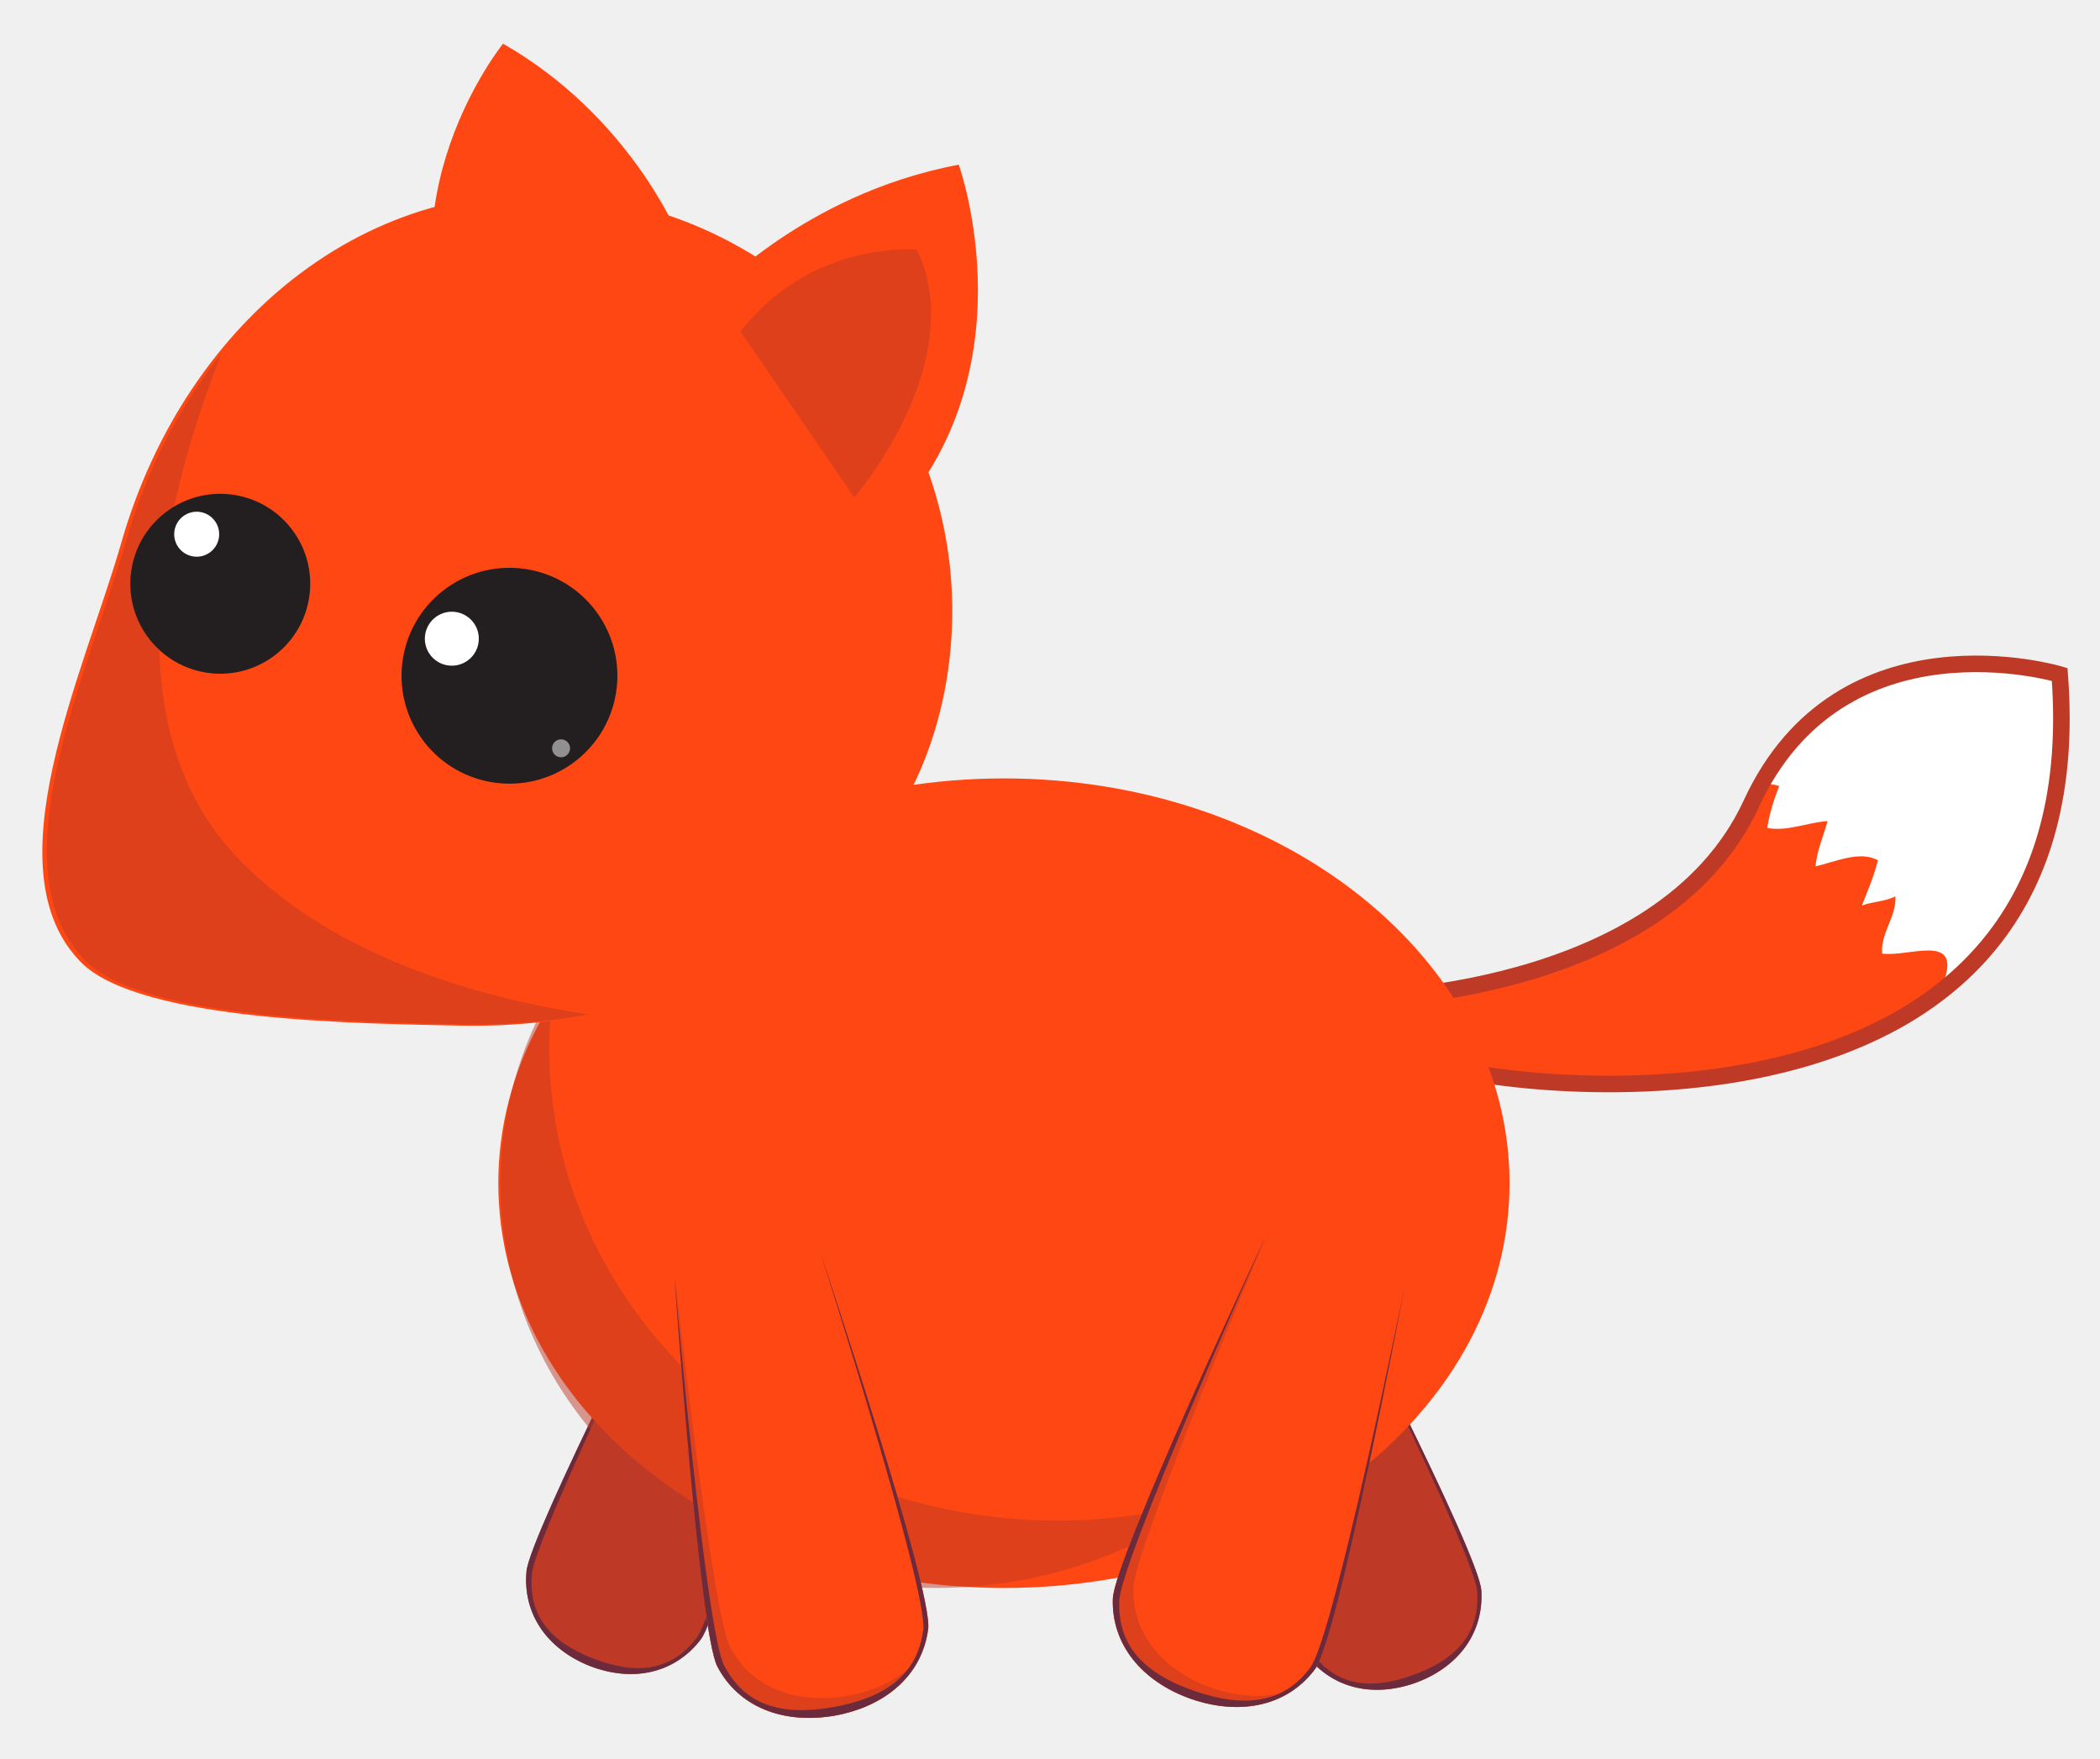
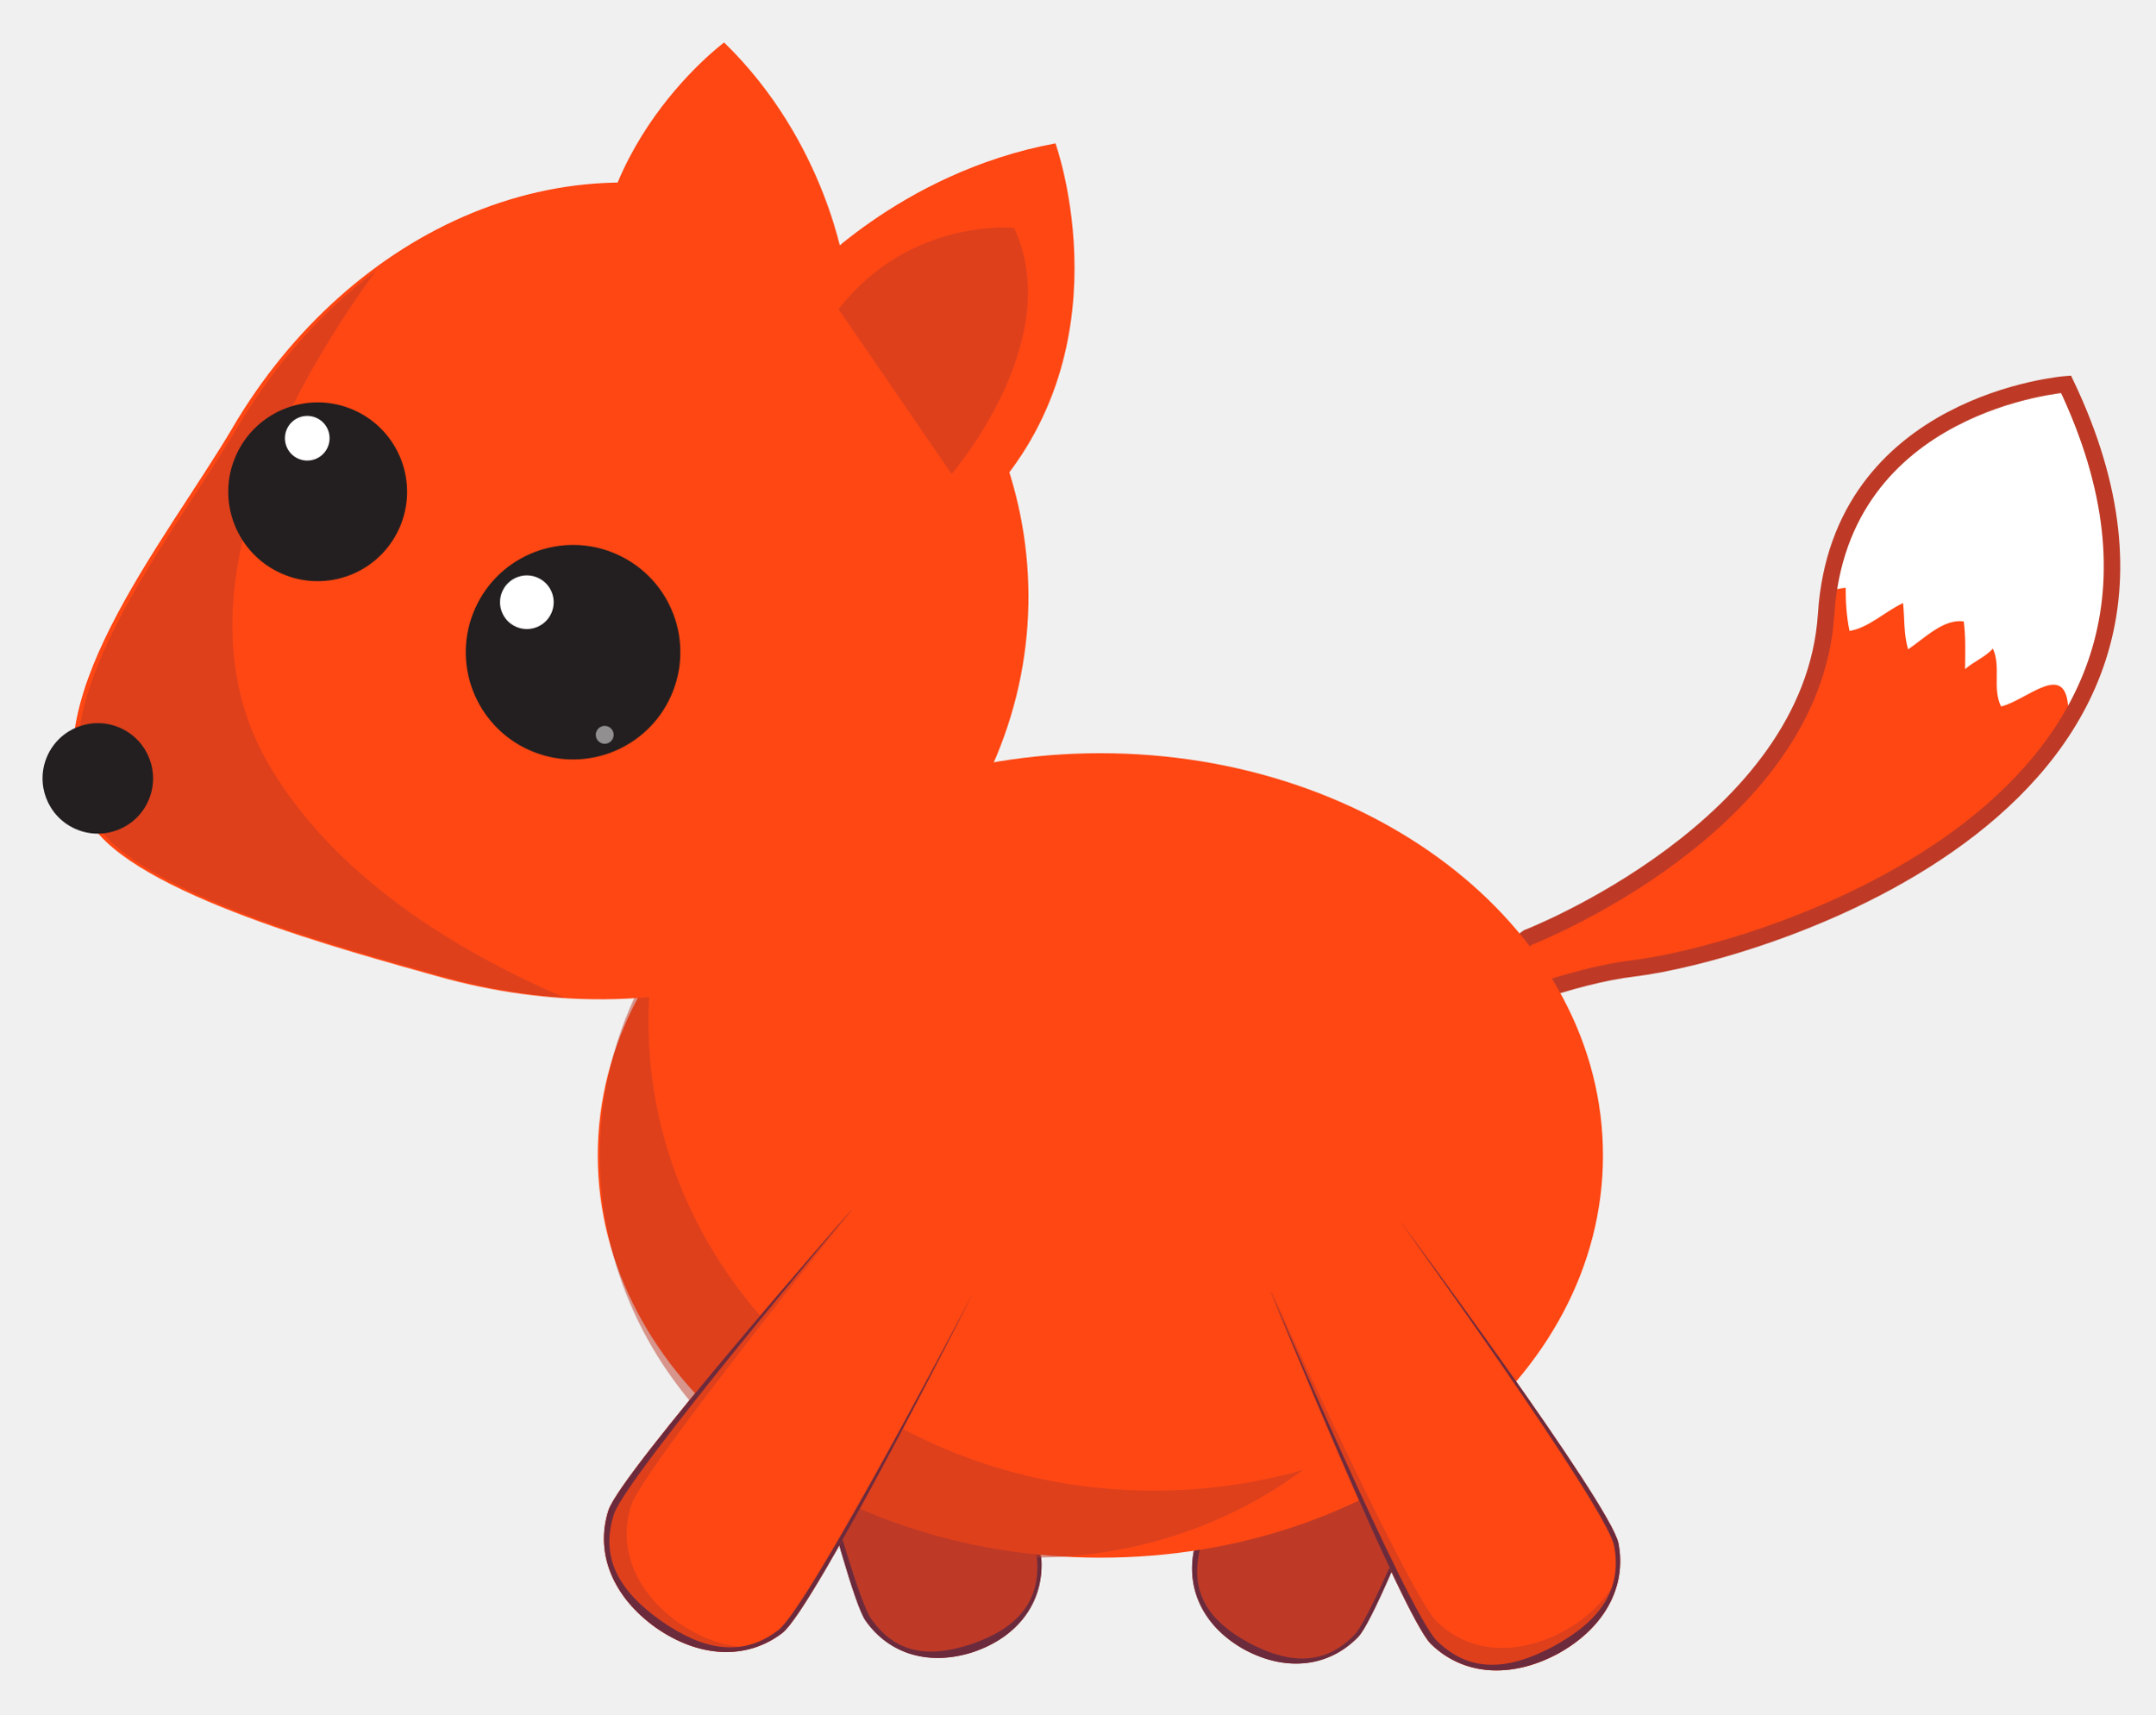
- <svg xmlns="http://www.w3.org/2000/svg" id="Layer_1" version="1.1" viewBox="45.85 200.72 507.09 424.66">
+ <svg xmlns="http://www.w3.org/2000/svg" id="Layer_1" version="1.1" viewBox="20.97 205.66 523.52 416.53">
  <defs>
    <style>
-       .st0, .st1 {
+       .st0 {
+         fill: #231f20;
+       }
+       .st1 {
+         fill: #6c2b3d;
+       }
+       .st2, .st3 {
+         fill: #fff;
+       }
+       .st4 {
+         fill: #f3b2db;
+       }
+       .st5, .st6, .st8 {
+         fill: #ff4713;
+       }
+       .st9, .st10 {
+         fill: #be3a26;
+       }
+       .st9, .st3 {
+         isolation: isolate;
        opacity: .5;
      }
-       .st0, .st2 {
-         fill: #be3a26;
-       }
-       .st3, .st5, .st6 {
-         fill: #ff4713;
-       }
      .st7 {
-         fill: #231f20;
-       }
-       .st1, .st8 {
-         fill: #fff;
-       }
-       .st9 {
-         fill: #6c2b3d;
-       }
-       .st10 {
-         fill: #f3b2db;
-       }
-       .st4 {
        fill: none;
      }
    .kv0{fill:none;stroke:#BE3A26;stroke-width:4;stroke-linecap:round;stroke-miterlimit:10}</style>
  </defs>
-   <path class="st10" d="M142.6,631.27c-.07,0-.14.02-.21.03-.07,0-.14.02-.21.03l.42-.06Z" />
+   <path class="st4" d="M142.6,631.27c-.07,0-.14.02-.21.03-.07,0-.14.02-.21.03l.42-.06h0Z" />
  <g>
-     <path class="st8" d="M472.58,400.62c4.69.95,9.65-1.29,14.57-1.65-.97,3.58-2.63,7.19-2.89,10.94,4.83-1.12,10.71-3.87,15.04-1.47-.85,3.6-2.46,7.36-3.87,10.94,2.46-.96,5.66-.97,8.1-2.24.32,4.86-3.63,8.88-3.2,13.84,6.42.87,18.79-4.95,15.07,6.27,1.44-.61,3.03-1.04,4.66-1.3,15.33-15.03,24.78-37.56,22.21-70.87,0,0-47.72-14.29-71.07,24.82,1.45.01,2.88.17,4.27.58-1.27,3.26-2.35,6.67-2.89,10.12Z" />
-     <path class="st6" d="M393.24,459.8c20.31,5.17,90.28,11.98,126.82-23.84-1.64.26-3.23.69-4.66,1.3,3.72-11.23-8.65-5.41-15.07-6.27-.43-4.96,3.52-8.98,3.2-13.84-2.43,1.28-5.63,1.28-8.1,2.24,1.41-3.58,3.02-7.34,3.87-10.94-4.33-2.4-10.21.35-15.04,1.47.26-3.74,1.93-7.35,2.89-10.94-4.92.36-9.88,2.6-14.57,1.65.55-3.46,1.62-6.86,2.89-10.12-1.39-.42-2.82-.57-4.27-.58-1.2,2.01-2.35,4.11-3.41,6.41-21.71,47.07-95.82,47.26-95.82,47.26l-61.97,16.01s54.41-7.12,83.23.22Z" />
+     <path class="st2" d="M470.26,358.97c4.72-.8,8.54-4.67,13-6.78.38,3.69.13,7.65,1.23,11.25,4.1-2.78,8.6-7.46,13.51-6.78.5,3.67.35,7.75.32,11.6,1.95-1.78,4.93-2.94,6.75-5,2.04,4.42-.2,9.59,1.99,14.07,6.3-1.49,15.76-11.37,16.32.44,1.12-1.09,2.45-2.06,3.88-2.89,8.91-19.53,9.63-43.96-4.74-74.12,0,0-49.67,3.81-57.41,48.7,1.36-.51,2.75-.88,4.19-.99-.01,3.5.2,7.07.94,10.48v.02Z" />
+     <path class="st8" d="M417.48,442.7c20.81-2.47,88.56-21.26,109.78-67.82-1.44.83-2.77,1.8-3.88,2.89-.56-11.82-10.02-1.94-16.32-.44-2.18-4.47.06-9.65-1.99-14.07-1.81,2.07-4.79,3.22-6.75,5,.03-3.85.18-7.93-.32-11.6-4.9-.68-9.4,4-13.51,6.78-1.1-3.58-.84-7.55-1.23-11.25-4.46,2.1-8.29,5.98-13,6.78-.73-3.43-.95-6.98-.94-10.48-1.45.11-2.84.48-4.19.99-.4,2.31-.72,4.68-.88,7.21-3.35,51.73-72.44,78.53-72.44,78.53l-52.08,37.21s48.22-26.19,77.75-29.7v-.03Z" />
  </g>
-   <path class="st4 kv0" d="M310.94,458.07s54.41-7.12,83.23.22c28.82,7.34,157.74,18,149.03-94.71,0,0-52.77-15.84-74.47,31.23-21.71,47.07-95.82,47.26-95.82,47.26l-61.97,16Z" />
+   <path class="st7 kv0" d="M340.05,470.66s48.22-26.19,77.75-29.7,153.67-39.88,105.05-141.93c0,0-54.94,4.18-58.28,55.9-3.35,51.73-72.44,78.53-72.44,78.53l-52.08,37.2h0Z" />
  <g>
-     <path class="st2" d="M366.03,504.32s37.01,71.52,37.53,80.47c.59,10.2-5.49,18.61-16.22,22.4l.35-.12c-10.73,3.8-20.74,1.09-26.7-7.21-5.23-7.29-24.46-85.09-24.46-85.09" />
-     <path class="st9" d="M366.03,504.32s36.02,71.87,36.53,80.82c.59,10.15-5.09,16.33-15.71,20.14.06-.02.11-.04.17-.06l-.35.12c.06-.02.11-.04.17-.06-10.64,3.72-18.61,2.36-24.53-5.9-5.23-7.29-25.81-84.62-25.81-84.62,0,0,19.24,77.81,24.46,85.09,5.92,8.26,15.86,10.98,26.53,7.27,10.62-3.83,16.64-12.19,16.05-22.34-.52-8.95-37.53-80.47-37.53-80.47Z" />
+     <path class="st10" d="M385,521.46s-27.85,75.56-34.11,81.98c-7.13,7.31-17.44,8.5-27.48,3.13l.32.18c-10.04-5.36-14.79-14.58-12.68-24.58,1.86-8.78,46.33-75.45,46.33-75.45" />
+     <path class="st1" d="M385,521.46s-28.77,75.07-35.04,81.48c-7.1,7.28-15.49,7.25-25.47,1.98.06.03.1.05.16.09l-.32-.18c.06.03.1.05.16.09-9.92-5.35-14.29-12.15-12.19-22.09,1.86-8.78,45.07-76.12,45.07-76.12,0,0-44.48,66.68-46.33,75.45-2.11,9.94,2.59,19.12,12.52,24.49,9.99,5.26,20.22,4.07,27.32-3.22,6.26-6.42,34.11-81.98,34.11-81.98v.02Z" />
  </g>
  <g>
-     <path class="st2" d="M239.37,511.23s-18.86,78.29-24.33,85.39c-6.24,8.1-16.33,10.47-26.93,6.31l.34.14c-10.6-4.16-16.39-12.76-15.45-22.94.82-8.93,37.24-80.33,37.24-80.33" />
-     <path class="st9" d="M239.37,511.23s-19.85,77.9-25.32,85c-6.2,8.06-14.55,9.01-25.06,4.93.06.02.11.05.17.07l-.34-.13c.06.02.11.04.17.07-10.48-4.16-15.61-10.4-14.68-20.52.82-8.93,35.91-80.85,35.91-80.85,0,0-36.41,71.4-37.24,80.33-.93,10.12,4.8,18.69,15.29,22.87,10.53,4.06,20.56,1.69,26.76-6.37,5.47-7.1,24.33-85.39,24.33-85.39Z" />
+     <path class="st10" d="M237.37,503.94s36.18,71.95,36.59,80.9c.47,10.21-5.7,18.54-16.48,22.21l.35-.11c-10.78,3.67-20.75.85-26.61-7.53-5.14-7.35-23.46-85.38-23.46-85.38" />
+     <path class="st1" d="M237.37,503.94s35.17,72.29,35.58,81.24c.47,10.16-5.29,16.28-15.95,19.95.06-.02.12-.03.17-.06l-.34.12c.06-.02.11-.04.17-.06-10.69,3.59-18.63,2.14-24.46-6.18-5.14-7.35-24.81-84.91-24.81-84.91,0,0,18.33,78.02,23.46,85.38,5.83,8.33,15.74,11.17,26.45,7.58,10.66-3.7,16.79-11.99,16.31-22.15-.41-8.95-36.59-80.9-36.59-80.9h0Z" />
  </g>
-   <ellipse class="st3 kv1" cx="288.27" cy="486.42" rx="122.09" ry="97.74" />
-   <path class="st0" d="M178.49,453.84c0-4.77.32-9.48.93-14.1-8.13,13.87-12.75,29.77-12.75,46.67,0,53.98,47.12,97.74,105.24,97.74,24.83,0,47.65-7.99,65.65-21.35-11.47,3.29-23.66,5.07-36.29,5.07-67.81,0-122.78-51.05-122.78-114.03Z" />
-   <path class="st6" d="M244.03,503.43s27.16,81.15,25.94,90.65c-1.4,10.83-9.93,18.68-22.77,20.95l.41-.07c-12.83,2.27-23.55-2.19-28.57-11.88-4.4-8.5-10.31-93.41-10.31-93.41" />
-   <path class="st0" d="M250.45,610.22c.07-.01.14-.02.21-.03l-.41.07c.07-.01.14-.03.21-.04-12.74,2.18-23.37-2.27-28.36-11.91-3.81-7.36-11.27-71.62-13.2-88.67l-.15.03s5.91,84.91,10.31,93.41c4.99,9.64,15.62,14.09,28.36,11.91,9.9-1.8,17.21-6.96,20.62-14.24-3.96,4.75-10,8.09-17.58,9.47Z" />
-   <path class="st9" d="M244.03,503.43s25.98,81.36,24.75,90.86c-1.39,10.77-9.03,16.36-21.73,18.65.07-.01.14-.02.21-.03l-.41.07c.07-.01.14-.03.21-.04-12.72,2.2-21.4-.51-26.39-10.15-4.4-8.5-11.92-93.13-11.92-93.13,0,0,5.91,84.91,10.31,93.41,4.99,9.64,15.62,14.1,28.36,11.91,12.72-2.31,21.17-10.14,22.56-20.91,1.22-9.5-25.94-90.65-25.94-90.65Z" />
-   <path class="st10" d="M260.08,624.85c-.07,0-.14.01-.21.02s-.14.03-.21.04l.42-.06Z" />
-   <path class="st10" d="M259.78,622.79c-.07,0-.14.02-.21.03-.07,0-.14.02-.21.03l.42-.06Z" />
+   <ellipse class="st6 kv1" cx="288.27" cy="486.42" rx="122.09" ry="97.74" />
+   <path class="st9" d="M178.49,453.84c0-4.77.32-9.48.93-14.1-8.13,13.87-12.75,29.77-12.75,46.67,0,53.98,47.12,97.74,105.24,97.74,24.83,0,47.65-7.99,65.65-21.35-11.47,3.29-23.66,5.07-36.29,5.07-67.81,0-122.78-51.05-122.78-114.03h0Z" />
  <g>
-     <path class="st6" d="M384.92,511.91s-15.8,84.11-21.5,91.8c-6.49,8.78-17.77,11.48-30.09,7.21l.4.14c-12.31-4.27-19.5-13.38-19.16-24.29.3-9.57,36.49-86.6,36.49-86.6" />
-     <path class="st0" d="M338.51,608.31c.07.02.13.05.2.07l-.4-.14c.07.02.13.04.2.06-12.19-4.3-19.3-13.36-18.97-24.22.26-8.29,25.04-68.04,31.66-83.87l-.15-.05s-36.19,77.03-36.49,86.6c-.33,10.85,6.78,19.92,18.97,24.22,9.53,3.25,18.42,2.3,24.94-2.39-5.77,2.22-12.68,2.19-19.96-.29Z" />
-     <path class="st9" d="M384.92,511.91s-16.94,83.71-22.64,91.41c-6.46,8.73-15.85,9.89-28.06,5.7.07.02.13.05.2.07l-.4-.14c.07.02.13.04.2.07-12.18-4.27-18.44-10.87-18.11-21.72.29-9.57,34.95-87.14,34.95-87.14,0,0-36.19,77.03-36.49,86.6-.33,10.85,6.78,19.92,18.97,24.22,12.23,4.17,23.43,1.46,29.89-7.27,5.69-7.7,21.5-91.8,21.5-91.8Z" />
+     <path class="st8" d="M257.13,520.22s-38.52,76.42-46.12,82.24c-8.68,6.63-20.26,6.1-30.91-1.43l.34.24c-10.64-7.51-15.02-18.27-11.67-28.65,2.94-9.11,59.09-73.08,59.09-73.08" />
+     <path class="st9" d="M185.8,599.95c.06.04.11.09.17.13l-.34-.24c.06.04.12.08.18.12-10.52-7.51-14.84-18.2-11.5-28.53,2.55-7.89,42.94-58.42,53.69-71.79l-.13-.09s-56.15,63.97-59.09,73.08c-3.33,10.33.99,21.01,11.5,28.53,8.25,5.76,17.06,7.32,24.63,4.62-6.16.53-12.79-1.41-19.1-5.82h0Z" />
+     <path class="st1" d="M257.13,520.22s-39.5,75.73-47.11,81.54c-8.63,6.59-17.98,5.1-28.54-2.31.06.04.11.09.17.13l-.34-.24c.06.04.12.08.18.12-10.52-7.49-14.7-15.56-11.37-25.89,2.94-9.11,57.76-74.02,57.76-74.02,0,0-56.15,63.97-59.09,73.08-3.33,10.33.98,21.02,11.5,28.53,10.59,7.41,22.1,7.9,30.73,1.3,7.61-5.82,46.12-82.24,46.12-82.24h-.01Z" />
  </g>
-   <path class="st5 kv2" d="M209.41,257.11s-11.79-28.56-42.09-45.84c0,0-30.76,37.99-10.2,80.21" />
-   <path class="st5 kv3" d="M75.2,331.59c-9.12,31.7-31.86,79.2-9.75,101.52,14.36,14.5,69.38,14.77,91.34,15.26,55.76,1.22,108.32-28.2,117.59-83.21,9.27-55-27.8-107.11-82.81-116.38-55-9.27-100.95,29.2-116.38,82.81Z" />
-   <path class="st0" d="M104.23,408.9c-32.71-32.76-18.34-88.74-4.92-122.79-10.26,12.87-18.16,28.27-23.03,45.17-9.12,31.7-31.86,79.2-9.75,101.52,14.36,14.5,69.38,14.77,91.34,15.26,10.2.22,20.29-.59,30.03-2.38-29.2-4.53-61.65-14.72-83.67-36.77Z" />
+   <path class="st4" d="M260.08,624.85c-.07,0-.14.01-.21.02s-.14.03-.21.04l.42-.06h0Z" />
+   <path class="st4" d="M259.78,622.79c-.07,0-.14.02-.21.03-.07,0-.14.02-.21.03l.42-.06h0Z" />
  <g>
-     <path class="st7" d="M143.17,359.56c-2.39,14.19,7.17,27.64,21.37,30.03,14.19,2.39,27.64-7.18,30.03-21.37,2.39-14.19-7.17-27.64-21.37-30.03-14.19-2.39-27.64,7.18-30.03,21.37Z" />
-     <path class="st8" d="M148.53,353.86c-.6,3.55,1.79,6.91,5.34,7.51,3.55.6,6.91-1.79,7.51-5.34.6-3.55-1.79-6.91-5.34-7.51-3.55-.6-6.91,1.8-7.51,5.34Z" />
-     <path class="st1" d="M179.19,381.05c-.2,1.18.6,2.3,1.78,2.5,1.18.2,2.3-.6,2.5-1.78.2-1.18-.6-2.3-1.78-2.5-1.18-.2-2.3.6-2.5,1.78Z" />
+     <path class="st8" d="M361.26,502.64s51.08,68.66,52.87,78.07c2.05,10.72-3.62,20.84-15.11,27l.37-.2c-11.49,6.15-23.06,5.25-30.84-2.4-6.83-6.71-38.88-85.56-38.88-85.56" />
+     <path class="st9" d="M400.61,602.13c.06-.04.12-.06.19-.1l-.37.2c.06-.04.12-.07.18-.11-11.43,6.04-22.91,5.12-30.66-2.49-5.91-5.81-33.01-64.55-40.15-80.15l-.14.08s32.05,78.84,38.88,85.56c7.75,7.6,19.24,8.53,30.66,2.49,8.85-4.8,14.18-11.97,15.16-19.95-2.28,5.75-6.99,10.8-13.75,14.47h0Z" />
+     <path class="st1" d="M361.26,502.64s50.01,69.23,51.81,78.64c2.03,10.67-3.49,18.35-14.85,24.48.06-.04.12-.06.19-.1l-.37.2c.06-.04.12-.07.19-.1-11.4,6.05-20.5,6.18-28.24-1.43-6.83-6.7-40.32-84.79-40.32-84.79,0,0,32.05,78.84,38.88,85.56,7.75,7.6,19.24,8.53,30.66,2.49,11.36-6.16,16.97-16.22,14.93-26.89-1.8-9.4-52.87-78.07-52.87-78.07h0Z" />
+   </g>
+   <path class="st5 kv2" d="M226.15,270.9s-4.27-30.6-29.28-54.92c0,0-39.29,29.08-29.95,75.1" />
+   <path class="st5 kv3" d="M77.57,309.42c-16.76,28.41-50.67,68.7-34.85,95.85,10.27,17.63,63.47,31.66,84.61,37.64,53.68,15.14,111.93-.19,134.67-51.13,22.74-50.93-.11-110.66-51.05-133.4-50.93-22.74-105.05,3-133.4,51.05h0Z" />
+   <path class="st9" d="M86.33,391.53c-23.47-39.9,4.45-90.51,25.97-120.11-13.15,9.89-24.66,22.82-33.6,37.97-16.76,28.41-50.67,68.7-34.85,95.85,10.27,17.63,63.47,31.66,84.61,37.64,9.82,2.77,19.79,4.51,29.67,5.21-27.14-11.69-56-29.68-71.8-56.54h0Z" />
+   <g>
+     <path class="st0" d="M136.38,353.51c-5.87,13.14.02,28.55,13.17,34.42,13.14,5.87,28.56-.03,34.42-13.17,5.87-13.14-.02-28.55-13.17-34.42-13.14-5.87-28.56.03-34.42,13.17Z" />
+     <path class="st2" d="M143,349.33c-1.47,3.29,0,7.14,3.29,8.61s7.14,0,8.61-3.29c1.47-3.29,0-7.14-3.29-8.61s-7.14.01-8.61,3.29Z" />
+     <path class="st3" d="M165.88,383.33c-.49,1.09,0,2.38,1.1,2.87s2.38,0,2.87-1.1,0-2.38-1.1-2.87-2.38,0-2.87,1.1Z" />
  </g>
  <g>
-     <path class="st7" d="M77.62,338.07c-1.99,11.83,5.98,23.03,17.81,25.03,11.83,1.99,23.03-5.98,25.03-17.81,1.99-11.83-5.98-23.03-17.81-25.03-11.83-1.99-23.03,5.98-25.03,17.81Z" />
-     <path class="st8" d="M87.99,328.81c-.5,2.96,1.5,5.76,4.45,6.26,2.96.5,5.76-1.49,6.26-4.45.5-2.96-1.49-5.76-4.45-6.26-2.96-.5-5.76,1.49-6.26,4.45Z" />
+     <path class="st0" d="M78.3,316.3c-4.89,10.96.03,23.79,10.98,28.69,10.96,4.89,23.79-.03,28.69-10.98,4.89-10.96-.03-23.79-10.98-28.69-10.96-4.89-23.79.03-28.69,10.98Z" />
+     <path class="st2" d="M90.65,309.93c-1.22,2.74.01,5.95,2.74,7.17,2.74,1.22,5.95,0,7.17-2.74,1.22-2.74,0-5.95-2.74-7.17s-5.95,0-7.17,2.74Z" />
  </g>
+   <path class="st0" d="M32.47,389.33c-3.02,6.77.02,14.71,6.79,17.73,6.77,3.02,14.71,0,17.73-6.79,3.02-6.77-.02-14.71-6.79-17.73-6.77-3.02-14.71.02-17.73,6.79Z" />
  <path class="st5 kv4" d="M216.11,273.48s22.92-25.84,61.25-32.99c0,0,18.56,51.4-18.62,88.44" />
-   <path class="st0" d="M252.13,320.85s28.04-32.41,15.18-59.83c0,0-25.3-2.56-42.66,19.76" />
+   <path class="st9" d="M252.13,320.85s28.04-32.41,15.18-59.83c0,0-25.3-2.56-42.66,19.76" />
</svg>
